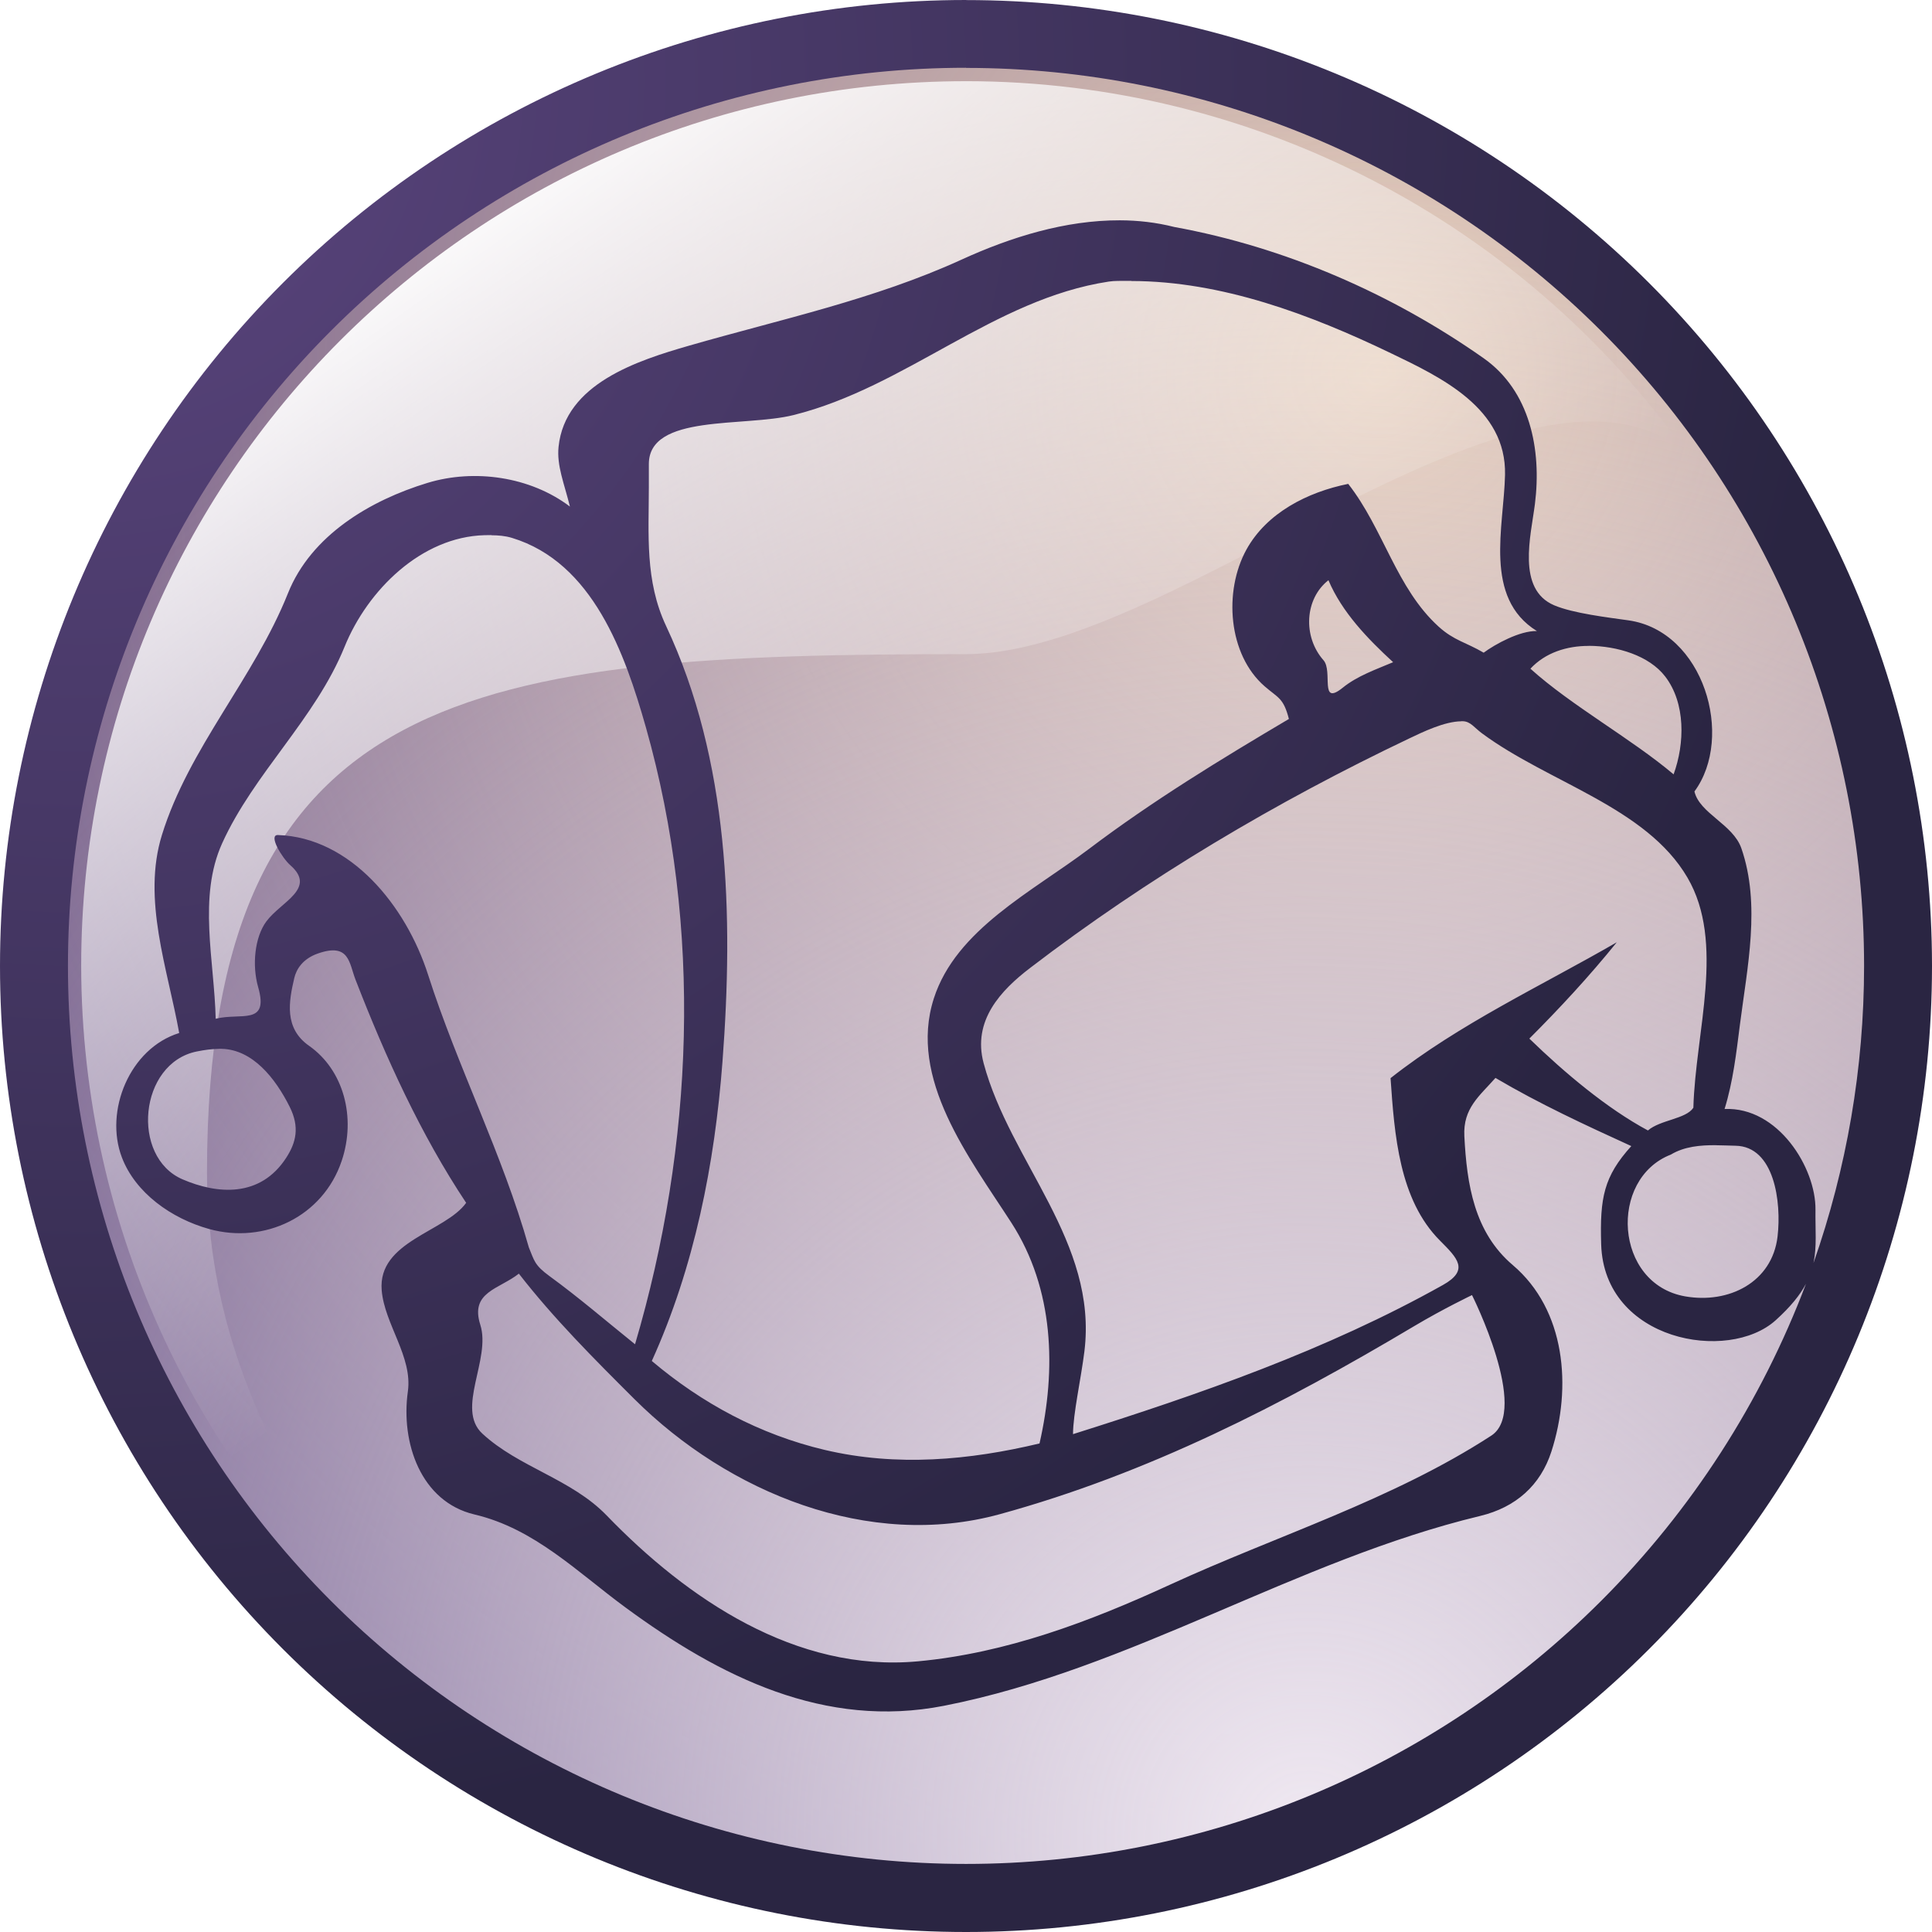
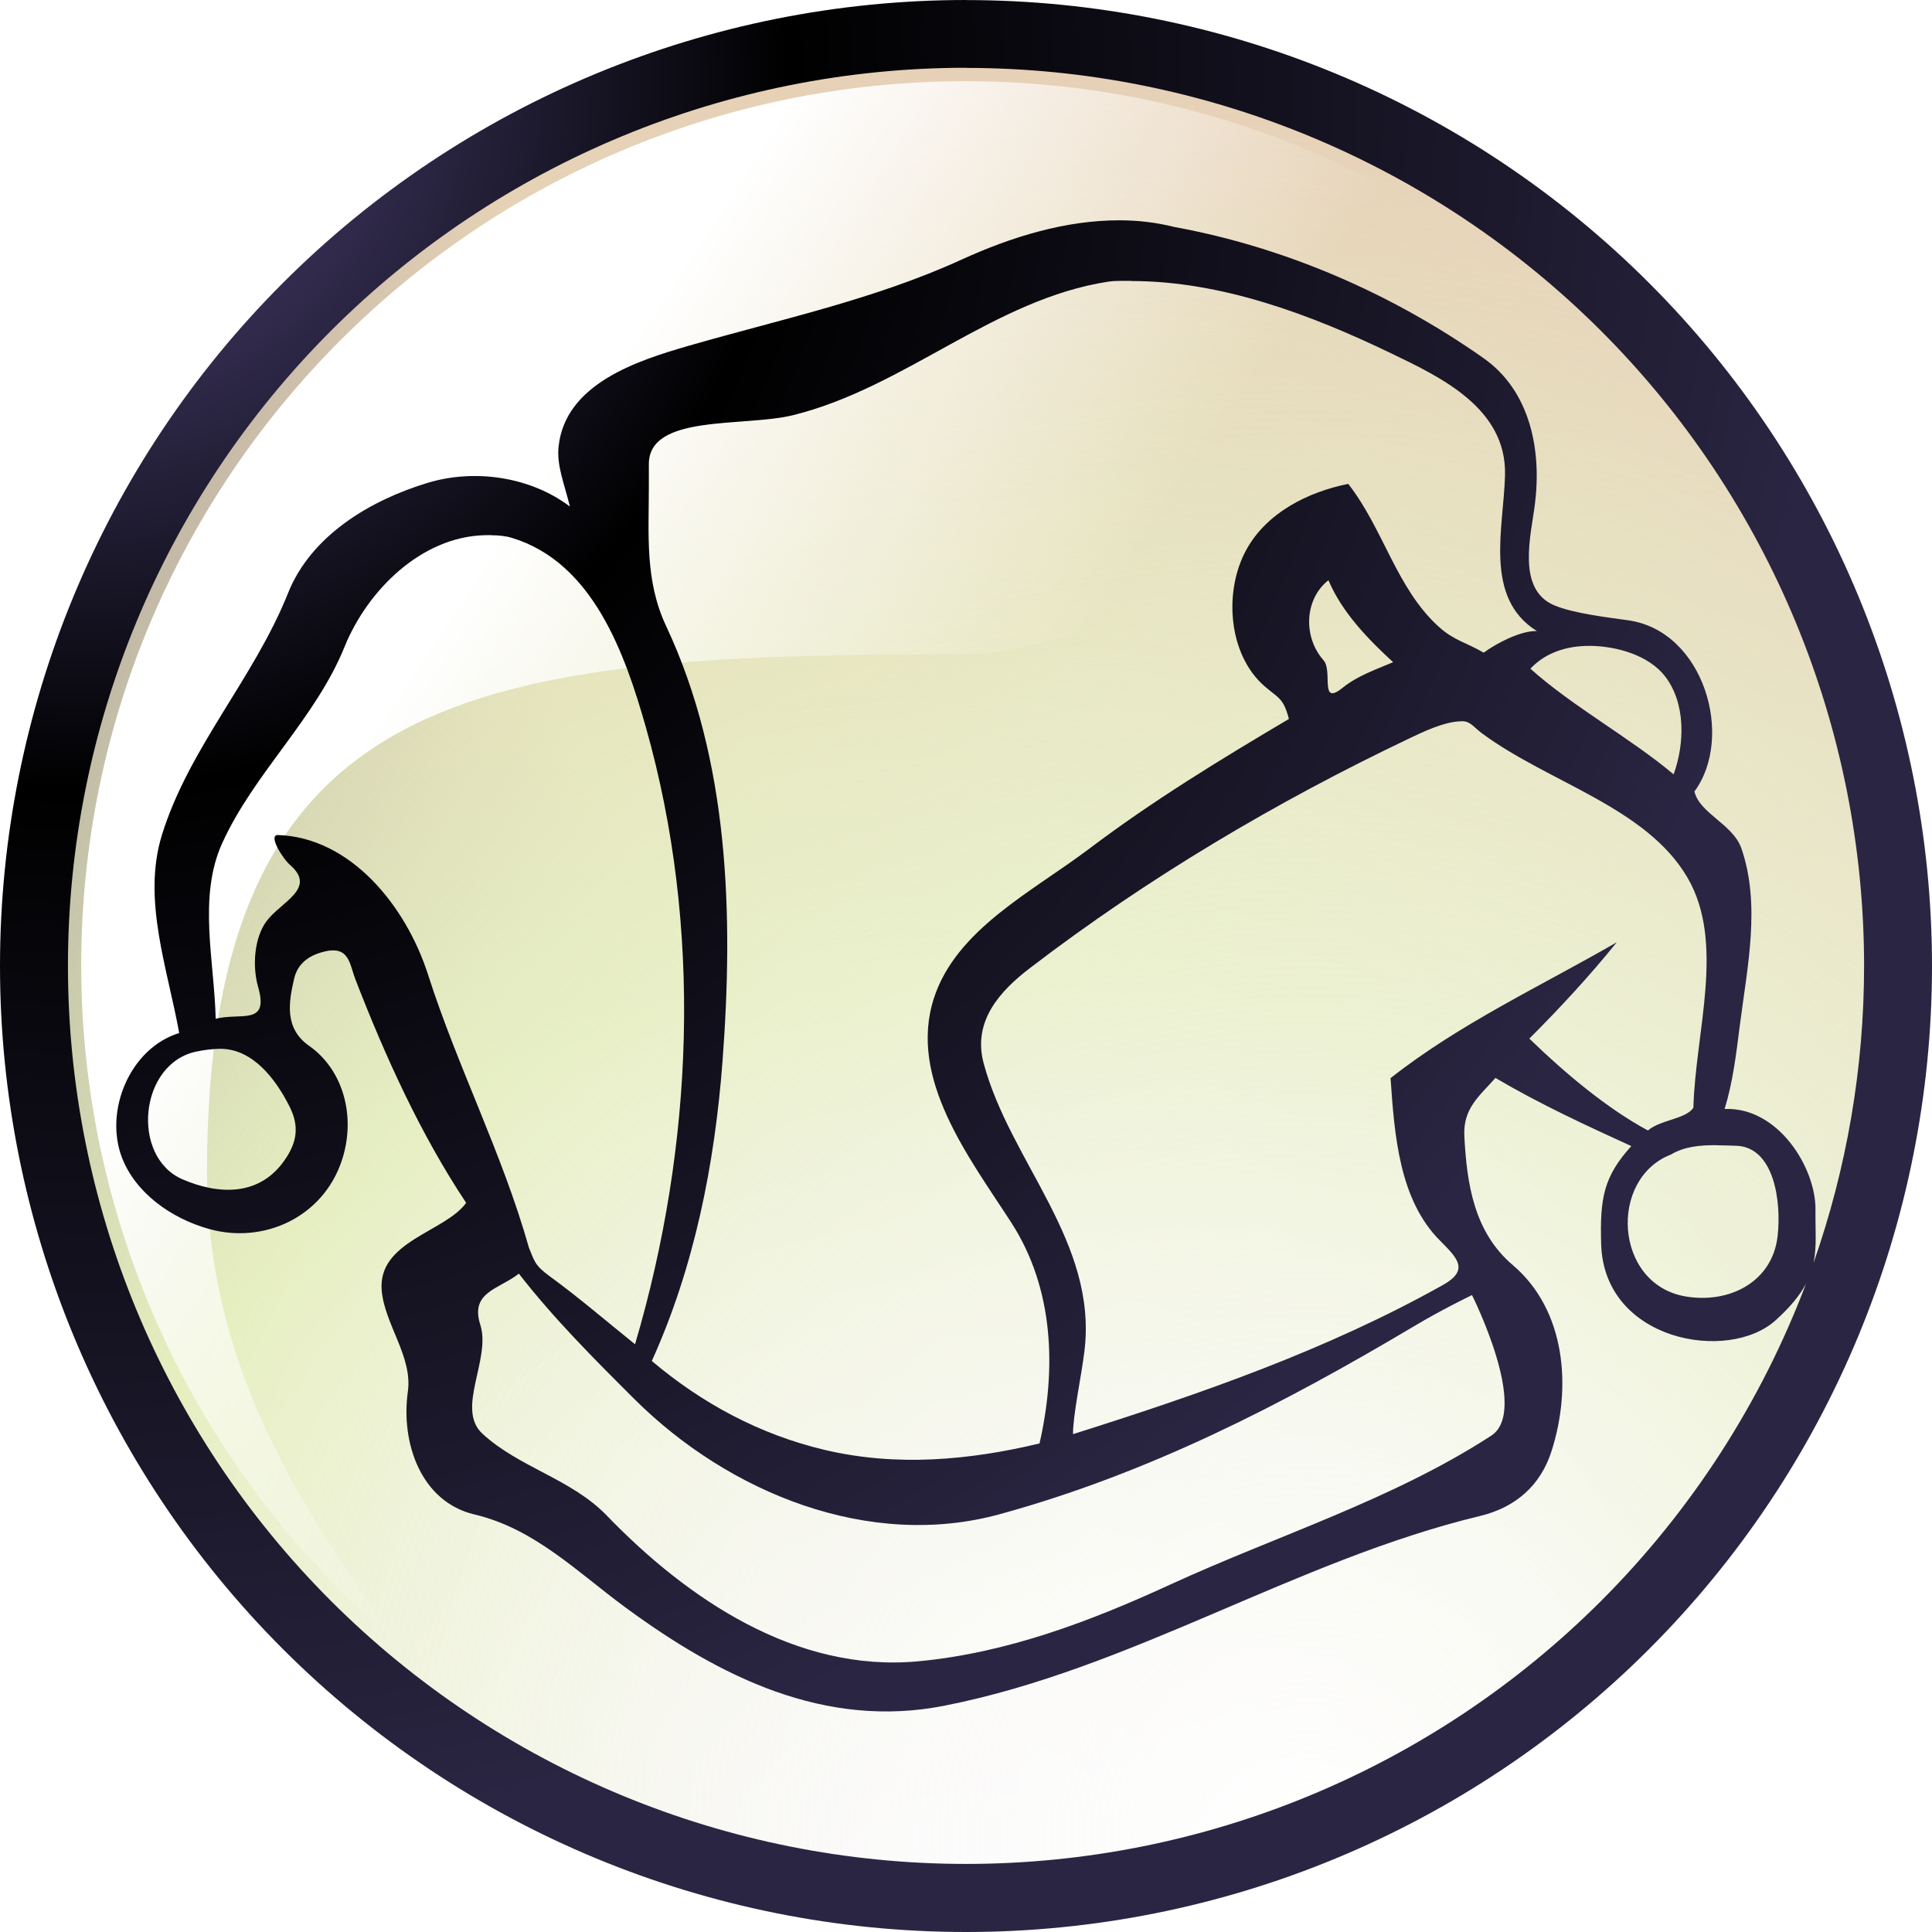
<svg xmlns="http://www.w3.org/2000/svg" width="128" height="128" version="1.1" viewBox="0 0 128 128">
  <defs>
-     <linearGradient id="biloue" x1="29.357" x2="64.456" y1="12.579" y2="62.118" gradientUnits="userSpaceOnUse">
+     <radialGradient id="biloua" cx="5.379" cy="5.379" r="62" gradientTransform="matrix(9.3661e-6 1.891 -1.891 1.1385e-5 15.55 -4.7927)" gradientUnits="userSpaceOnUse">
+       <stop stop-color="#5c4680" offset="0" />
+       <stop stop-color="#2a2542" offset="0.2" />
+       <stop stop-color="#000" offset="0.4" />
+       <stop stop-color="#2a2542" offset="1" />
+     </radialGradient>
+     <radialGradient id="biloub" cx="64" cy="128" r="128" gradientUnits="userSpaceOnUse">
+       <stop stop-color="#fff" offset="0" />
+       <stop stop-color="rgb(223, 238, 167)" offset=".5" />
+       <stop stop-color="rgb(223, 238, 167)" stop-opacity="0" offset="1" />
+     </radialGradient>
+     <radialGradient id="bilouc" cx="15.023" cy="-37.564" r="58.621" gradientTransform="matrix(0 2 -2 0 16.136 -5.3795)" gradientUnits="userSpaceOnUse">
+       <stop stop-color="#e7ceb8" offset="0" />
+       <stop stop-color="#e7ceb8" offset=".5" />
+       <stop stop-color="#e7ceb8" stop-opacity="0" offset="1" />
+     </radialGradient>
+     <radialGradient id="biloud" cx="123.08" cy="104.66" r="58.621" gradientTransform="matrix(0 -2 2 -1.9982e-8 -122.62 367.86)" gradientUnits="userSpaceOnUse">
+       <stop stop-color="#fff" offset="0" />
+       <stop stop-color="#f0e9f2" stop-opacity="0" offset="1" />
+     </radialGradient>
+     <linearGradient id="biloue" x1="30" x2="60" y1="40" y2="60" gradientUnits="userSpaceOnUse">
      <stop stop-color="#fff" offset="0" />
      <stop stop-color="#fff" stop-opacity="0" offset="1" />
    </linearGradient>
-     <radialGradient id="biloud" cx="123.08" cy="104.66" r="58.621" gradientTransform="matrix(0 -2 2 -1.9982e-8 -122.62 367.86)" gradientUnits="userSpaceOnUse">
-       <stop stop-color="#f0e9f2" offset="0" />
-       <stop stop-color="#f0e9f2" stop-opacity="0" offset="1" />
-     </radialGradient>
-     <radialGradient id="bilouc" cx="15.023" cy="-37.564" r="58.621" gradientTransform="matrix(0 2 -2 0 16.136 -5.3795)" gradientUnits="userSpaceOnUse">
-       <stop stop-color="#e7ceb8" offset="0" />
-       <stop stop-color="#e7ceb8" stop-opacity="0" offset="1" />
-     </radialGradient>
-     <radialGradient id="biloub" cx="128" cy="128" r="64" gradientTransform="matrix(5.0621e-8 -2 2 1.9053e-7 -128 384)" gradientUnits="userSpaceOnUse">
-       <stop stop-color="#5c4680" offset="0" />
-       <stop stop-color="#2a2542" offset="1" />
-     </radialGradient>
-     <radialGradient id="biloua" cx="5.379" cy="5.379" r="62" gradientTransform="matrix(9.3661e-6 1.891 -1.891 1.1385e-5 15.55 -4.7927)" gradientUnits="userSpaceOnUse">
-       <stop stop-color="#5c4680" offset="0" />
-       <stop stop-color="#2a2542" offset="1" />
-     </radialGradient>
  </defs>
  <circle cx="64" cy="64" r="60.512" fill="#5c4680" />
  <circle cx="64" cy="64" r="60.512" fill="url(#bilouc)" />
+   <circle cx="64" cy="64" r="60.512" fill="url(#biloub)" />
  <circle cx="64" cy="64" r="60.512" fill="url(#biloud)" />
  <path fill="url(#biloue)" d="m64 5.379c-32.375 5.7e-5 -58.621 26.246-58.621 58.621 0.023 17.322 7.706 33.747 20.986 44.867-7.177-9.928-12.602-18.925-12.651-31.176-8.64e-4 -32.376 17.91-34.352 50.286-34.353 13.885 0.006 37.19-22.262 47.777-13.278-10.99-15.478-28.795-24.675-47.777-24.682z" />
  <path fill="url(#biloua)" d="m64 0c-16.975 0-33.256 6.744-45.256 18.744-12 12-18.744 28.281-18.744 45.256-3.4356e-8 16.975 6.744 33.256 18.744 45.256 12 12 28.281 18.744 45.256 18.744 16.975 0 33.256-6.744 45.256-18.744 11.987-11.987 18.731-28.25 18.744-45.206a2.249 2.249 0 0 0 6.2e-4 -0.047 2.249 2.249 0 0 0 0-6.25e-4 2.249 2.249 0 0 0 0-6.25e-4 2.249 2.249 0 0 0 0-6.25e-4 2.249 2.249 0 0 0 0-6.25e-4 2.249 2.249 0 0 0-6.2e-4 -0.052c-0.014-16.956-6.756-33.212-18.744-45.2-12-12-28.281-18.744-45.256-18.744zm0 4.499c15.781 0 30.912 6.269 42.075 17.425 11.156 11.156 17.425 26.287 17.425 42.069v0.002c0 6.769-1.154 13.419-3.351 19.681 0.231-1.093 0.114-2.184 0.131-3.527 0.035-2.771-2.476-6.831-6.023-6.675 0.56-1.806 0.776-3.692 1.014-5.562 0.489-3.834 1.393-7.981 0.098-11.712-0.551-1.59-2.771-2.309-3.108-3.763 2.66-3.611 0.626-10.625-4.369-11.337-1.321-0.189-3.658-0.459-4.924-0.998-2.499-1.063-1.541-4.607-1.276-6.706 0.455-3.613-0.325-7.5-3.396-9.662-6.086-4.282-13.156-7.356-20.487-8.694-1.207-0.305-2.414-0.441-3.616-0.444-3.605-0.009-7.194 1.099-10.487 2.604-5.783 2.644-11.987 3.954-18.056 5.702-3.421 0.986-8.213 2.521-8.644 6.7-0.13 1.259 0.383 2.446 0.752 3.959-2.636-1.995-6.338-2.507-9.425-1.571-3.791 1.151-7.719 3.469-9.256 7.319-2.248 5.629-6.562 10.237-8.35 16.012-1.321 4.271 0.374 8.838 1.145 13.119-3.277 1.015-4.971 5.16-3.796 8.244 0.891 2.338 3.266 4.046 5.792 4.744 3.647 1.008 7.525-0.811 8.769-4.515 0.973-2.891 0.126-6.022-2.16-7.625-1.674-1.173-1.339-2.944-0.982-4.482 0.136-0.587 0.555-1.283 1.571-1.636 2.088-0.726 2.057 0.626 2.487 1.734 1.994 5.143 4.318 10.256 7.331 14.787-1.373 1.923-5.866 2.542-5.596 5.792 0.187 2.249 2.059 4.402 1.734 6.706-0.478 3.388 0.851 7.306 4.418 8.15 3.978 0.936 6.825 3.829 10 6.16 6.287 4.623 13.212 8.062 21.106 6.513 12.4-2.432 23.281-9.631 35.512-12.575 2.374-0.571 4.009-2.038 4.728-4.274 1.371-4.259 0.94-9.375-2.562-12.35-2.554-2.171-3.041-5.337-3.207-8.537-0.097-1.861 1.016-2.671 2.061-3.861 2.895 1.71 5.943 3.12 9 4.516-1.821 2.016-2.09 3.424-1.996 6.513 0.194 6.4 8.412 7.869 11.562 5.025 0.991-0.895 1.616-1.677 2.008-2.416-2.957 7.812-7.556 14.994-13.575 21.012-11.156 11.156-26.294 17.425-42.075 17.425-15.781 0-30.912-6.269-42.075-17.425-11.156-11.156-17.425-26.294-17.425-42.075-2e-7 -15.781 6.269-30.912 17.425-42.075 11.156-11.156 26.294-17.425 42.075-17.425zm10.962 14.119c5.981 0.008 11.856 2.217 17.181 4.779 3.326 1.599 7.662 3.644 7.569 8.056-0.071 3.444-1.452 8.144 2.111 10.356-1.125-0.033-2.767 0.872-3.526 1.433-1.176-0.692-1.964-0.8-2.986-1.728-2.805-2.547-3.645-6.463-5.988-9.456-2.703 0.545-5.4 1.919-6.744 4.353-1.519 2.758-1.22 6.956 1.211 9.062 0.91 0.788 1.24 0.761 1.603 2.16-4.523 2.676-9.037 5.429-13.231 8.6-3.757 2.838-8.825 5.341-10.294 9.919-1.708 5.321 2.344 10.531 5.137 14.856 2.844 4.405 2.979 9.744 1.866 14.625-4.649 1.11-9.463 1.553-14.231 0.427-4.304-1.017-8.137-3.087-11.456-5.892 2.821-6.226 4.169-13.056 4.682-19.825 0.734-9.694 0.452-19.962-3.735-28.869-1.413-3.004-1.143-6.074-1.143-9.225v-1.506c0-3.336 6.319-2.429 9.581-3.243 7.456-1.857 13.281-7.688 20.887-8.844 0.403-0.061 0.812-0.042 1.218-0.046 0.095-9.88e-4 0.19-0.001 0.285-0.001zm-42.406 16.844c0.454 0.003 0.914 0.038 1.362 0.174 5.367 1.632 7.487 7.669 8.875 12.556 3.761 13.275 3.174 27.675-0.72 40.869-1.859-1.494-3.716-3.094-5.664-4.513-1.011-0.736-1.009-1.033-1.371-1.901-1.753-6.209-4.716-11.944-6.675-18.062-1.473-4.6-5.155-9.106-9.95-9.262-0.659-0.021 0.276 1.521 0.818 1.996 1.776 1.555-0.622 2.42-1.587 3.731-0.772 1.049-0.955 2.901-0.54 4.352 0.735 2.571-1.156 1.671-2.814 2.094-0.089-3.848-1.183-8.062 0.425-11.619 2.104-4.649 6.174-8.244 8.113-13.025 1.532-3.774 5.101-7.281 9.269-7.394 0.149-0.004 0.299-0.007 0.451-0.006zm55.456 2.979c0.907 2.133 2.598 3.877 4.286 5.431-1.144 0.484-2.369 0.906-3.334 1.687-1.574 1.272-0.637-1.09-1.279-1.817-1.386-1.571-1.241-4.079 0.327-5.301zm17.25 4.347c1.886 0.007 4.002 0.649 5.063 2.034 1.356 1.768 1.3 4.428 0.556 6.481-2.816-2.376-6.763-4.544-9.487-7 0.982-1.057 2.402-1.515 3.869-1.51zm-8.45 4.993c0.036-2.5e-4 0.072 2.5e-4 0.107 0.002 0.513 0.018 0.747 0.418 1.266 0.802 4.409 3.265 10.881 4.884 13.612 9.556 2.522 4.314 0.53 10.206 0.393 15.25-0.5 0.753-2.184 0.796-3.011 1.505-2.712-1.457-5.511-3.81-7.856-6.086 2.018-2.018 3.992-4.149 5.792-6.381-5.041 2.911-10.394 5.384-14.987 9 0.259 3.763 0.568 8.05 3.272 10.762 1.161 1.166 1.967 1.952 0.196 2.944-7.706 4.318-16.125 7.237-24.506 9.881 0.003-1.333 0.537-3.719 0.754-5.479 0.896-7.25-4.916-12.537-6.675-19.094-0.758-2.822 1.138-4.831 3.076-6.312 7.781-5.957 16.294-11.006 25.131-15.212 0.874-0.416 2.322-1.123 3.438-1.131zm-82.125 21.706c2.047 0.052 3.545 1.927 4.502 3.835 0.682 1.36 0.423 2.381-0.229 3.387-1.724 2.659-4.577 2.414-6.869 1.424-3.44-1.484-2.886-7.694 0.943-8.469 0.551-0.111 0.961-0.161 1.457-0.177 0.067-0.002 0.134-0.002 0.2-7.5e-4zm99 6.388c0.457 0.003 0.898 0.026 1.299 0.033 2.567 0.045 3.053 3.719 2.781 6.021-0.357 3.019-3.221 4.466-6.119 3.959-4.702-0.821-5.086-7.787-0.949-9.394 0.901-0.544 1.982-0.629 2.987-0.622zm-79.312 8.506c2.312 2.976 4.986 5.65 7.656 8.312 6.241 6.214 15.544 10.006 24.212 7.625 9.819-2.694 18.662-7.225 27.469-12.469 1.917-1.141 3.812-2.046 3.812-2.046s3.841 7.644 1.277 9.312c-6.544 4.253-14.187 6.612-21.3 9.881-5.308 2.441-10.825 4.528-16.687 5.071-8.081 0.749-15.275-4.131-20.612-9.656-2.355-2.438-5.824-3.19-8.244-5.429-1.779-1.644 0.59-4.934-0.137-7.213-0.696-2.18 1.249-2.352 2.558-3.389z" />
</svg>
